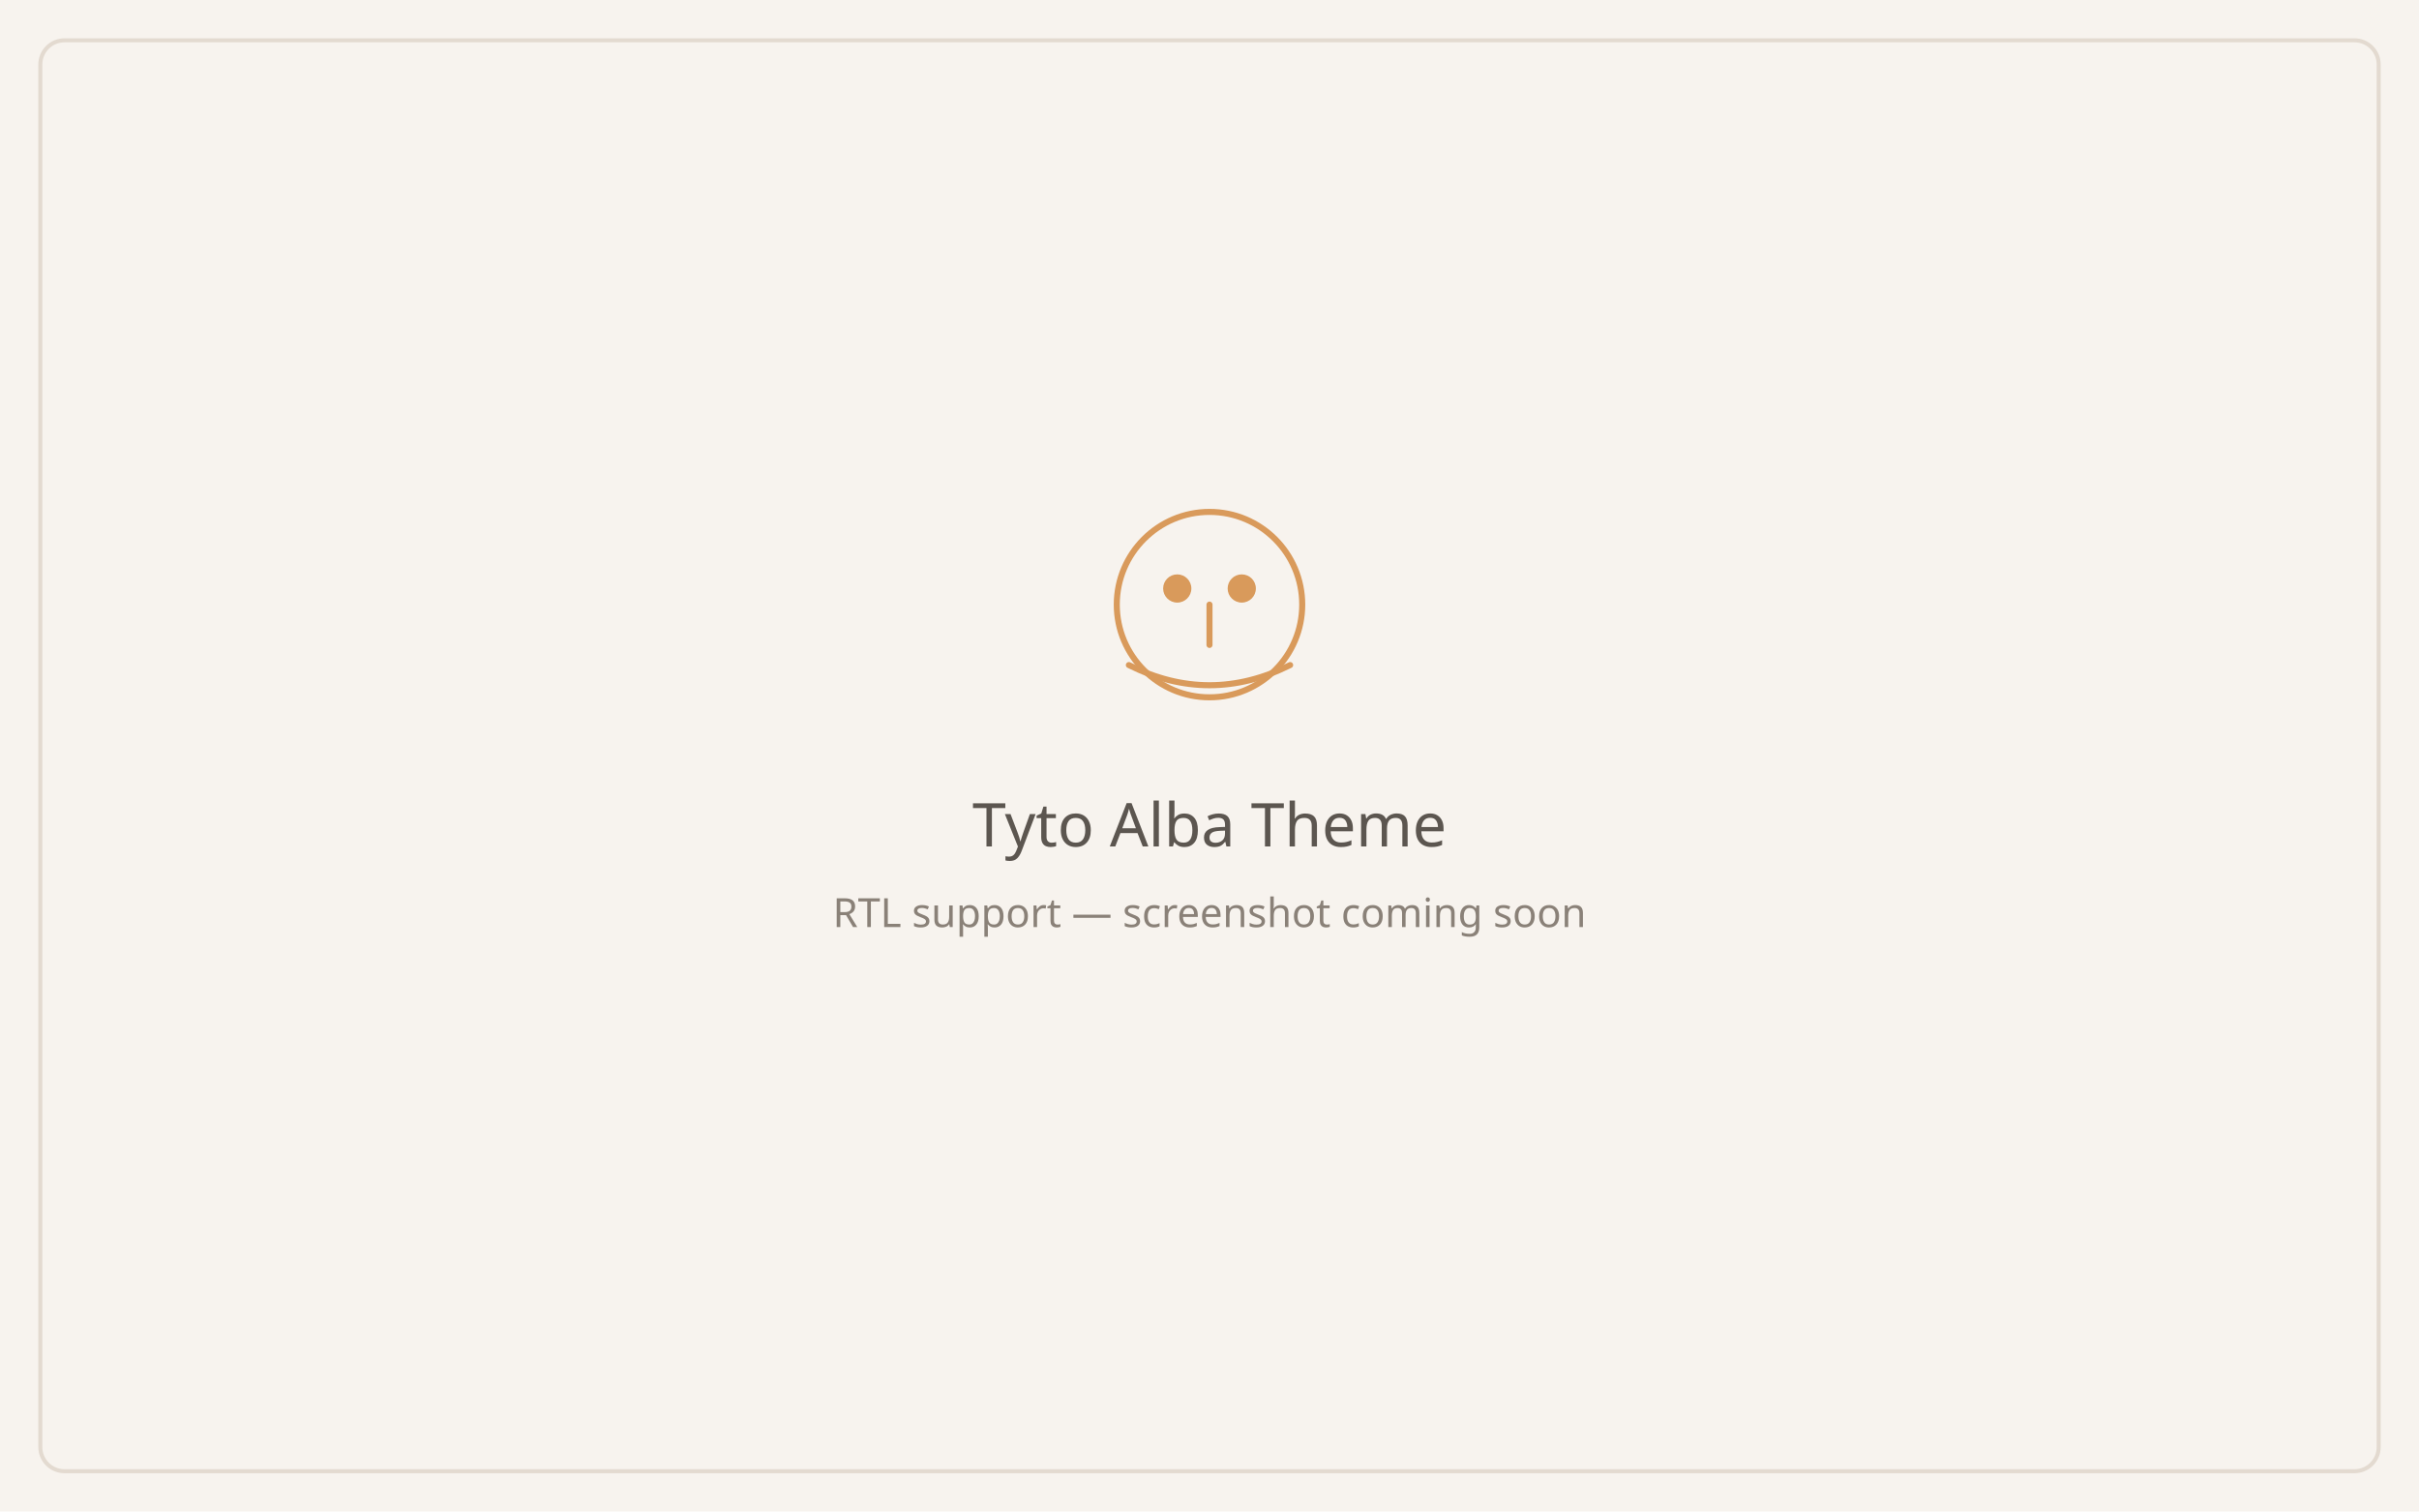
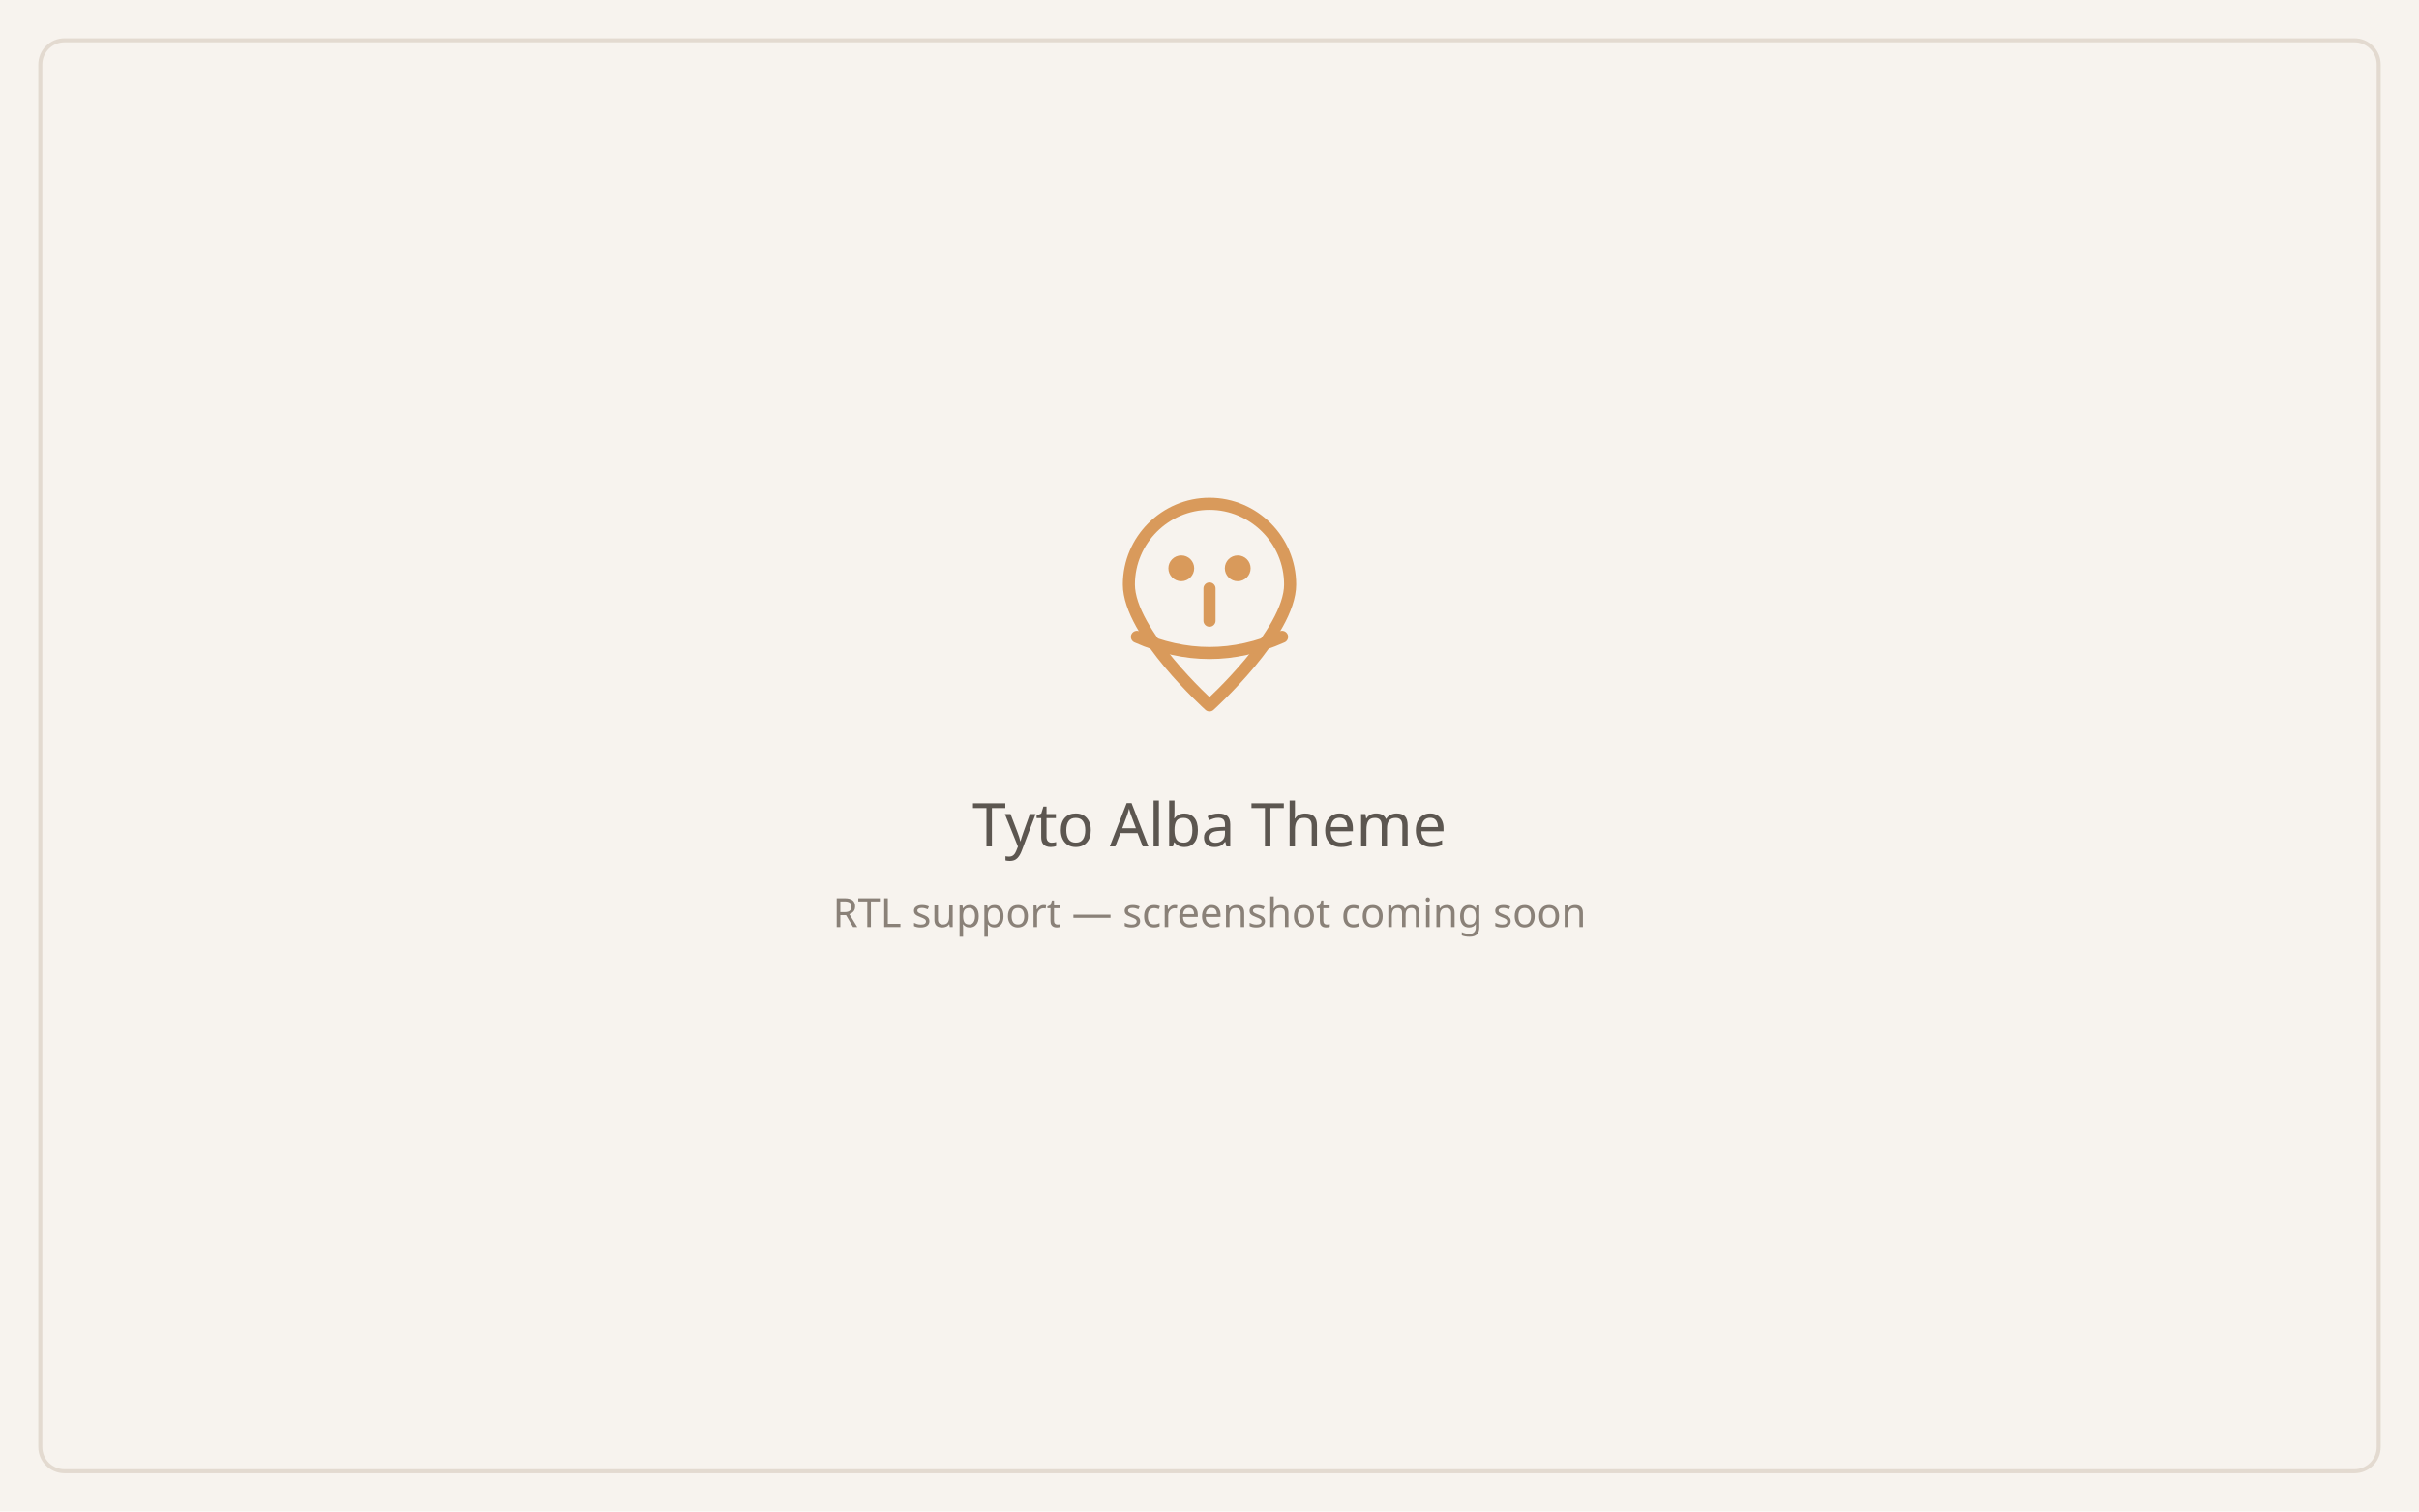
<svg xmlns="http://www.w3.org/2000/svg" width="1200" height="750" viewBox="0 0 1200 750">
  <rect width="1200" height="750" fill="#f7f3ee" />
  <rect x="20" y="20" width="1160" height="710" rx="12" fill="none" stroke="#e3dad0" stroke-width="2" />
-   <circle cx="600" cy="300" r="46" fill="none" stroke="#d99a5b" stroke-width="3" />
-   <circle cx="584" cy="292" r="7" fill="#d99a5b" />
-   <circle cx="616" cy="292" r="7" fill="#d99a5b" />
-   <path d="M 600 300 L 600 320 M 560 330 Q 600 350 640 330" fill="none" stroke="#d99a5b" stroke-width="3" stroke-linecap="round" />
+   <g transform="translate(600,290) scale(2) translate(-24,-22)">
+     <path d="M24 2C13 2 4 11 4 22c0 12 20 30 20 30s20-18 20-30C44 11 35 2 24 2Z" fill="none" stroke="#d99a5b" stroke-width="3" stroke-linejoin="round" />
+     <circle cx="17" cy="18" r="3.2" fill="#d99a5b" />
+     <circle cx="31" cy="18" r="3.2" fill="#d99a5b" />
+     <path d="M24 23v8M6 35q18 8 36 0" fill="none" stroke="#d99a5b" stroke-width="3" stroke-linecap="round" />
+   </g>
  <text x="600" y="420" text-anchor="middle" font-family="system-ui,sans-serif" font-size="30" fill="#5c5650">Tyto Alba Theme</text>
  <text x="600" y="460" text-anchor="middle" font-family="system-ui,sans-serif" font-size="20" fill="#8a8178">RTL support — screenshot coming soon</text>
</svg>
